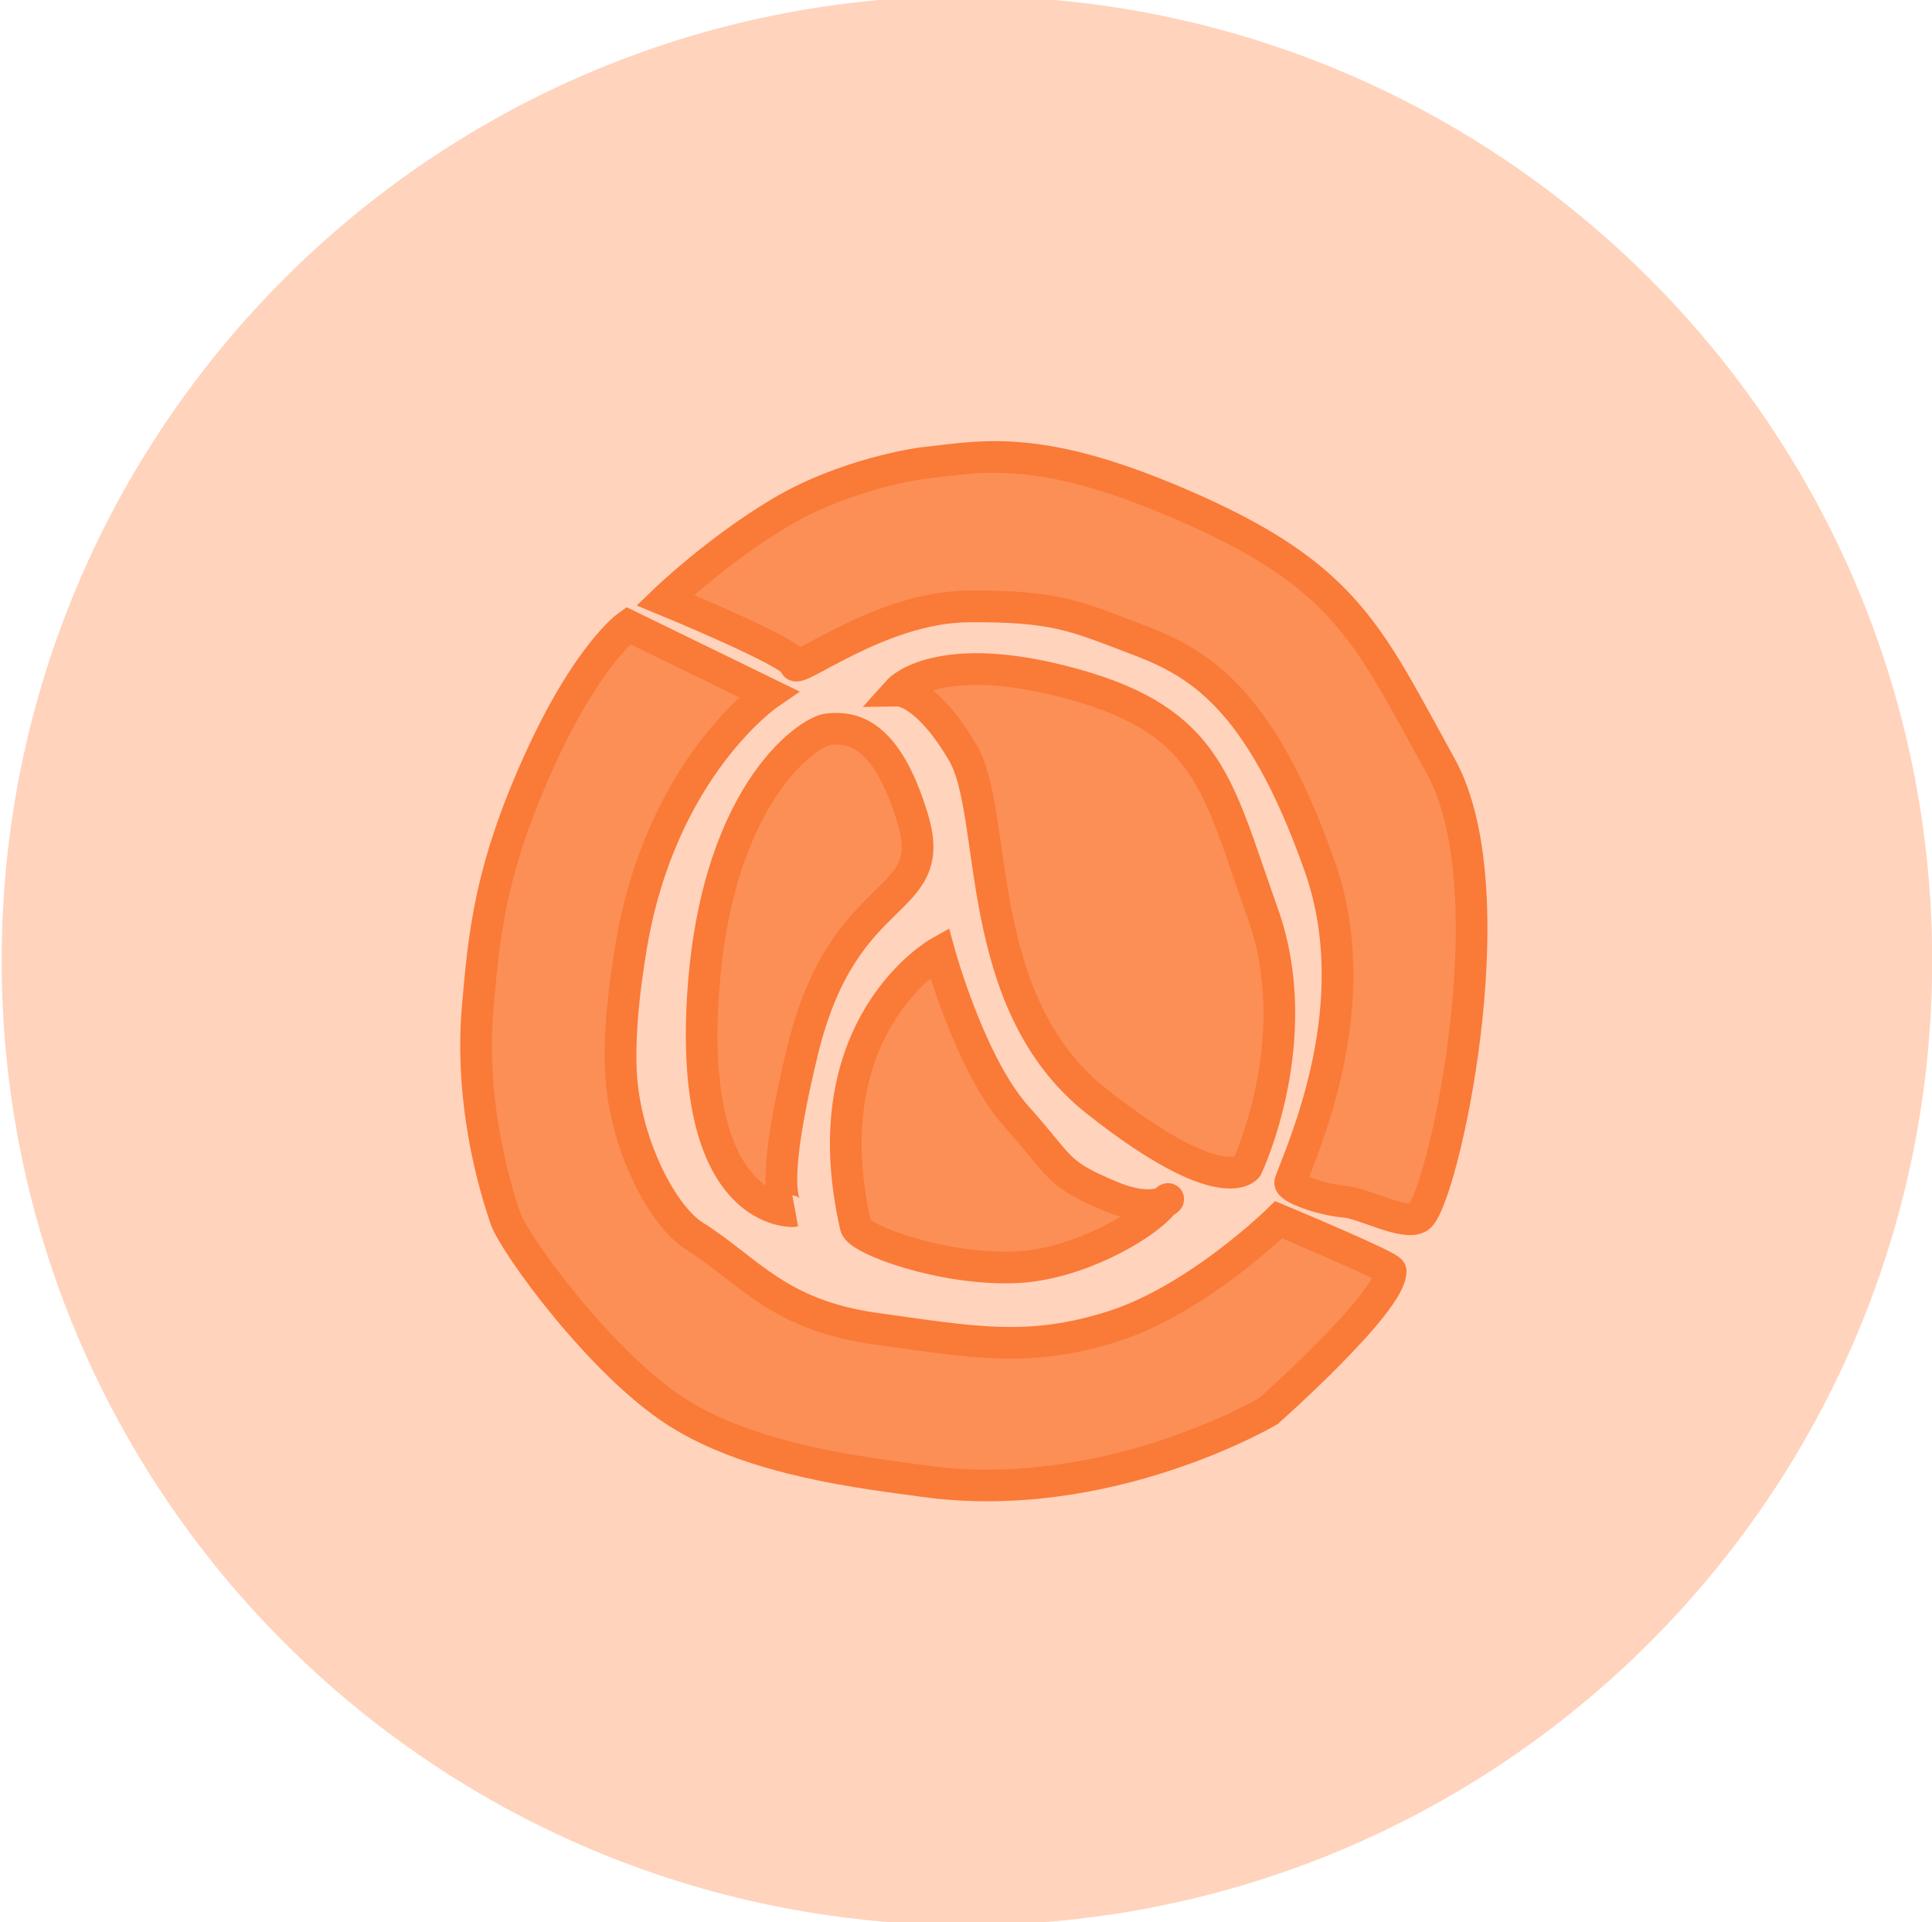
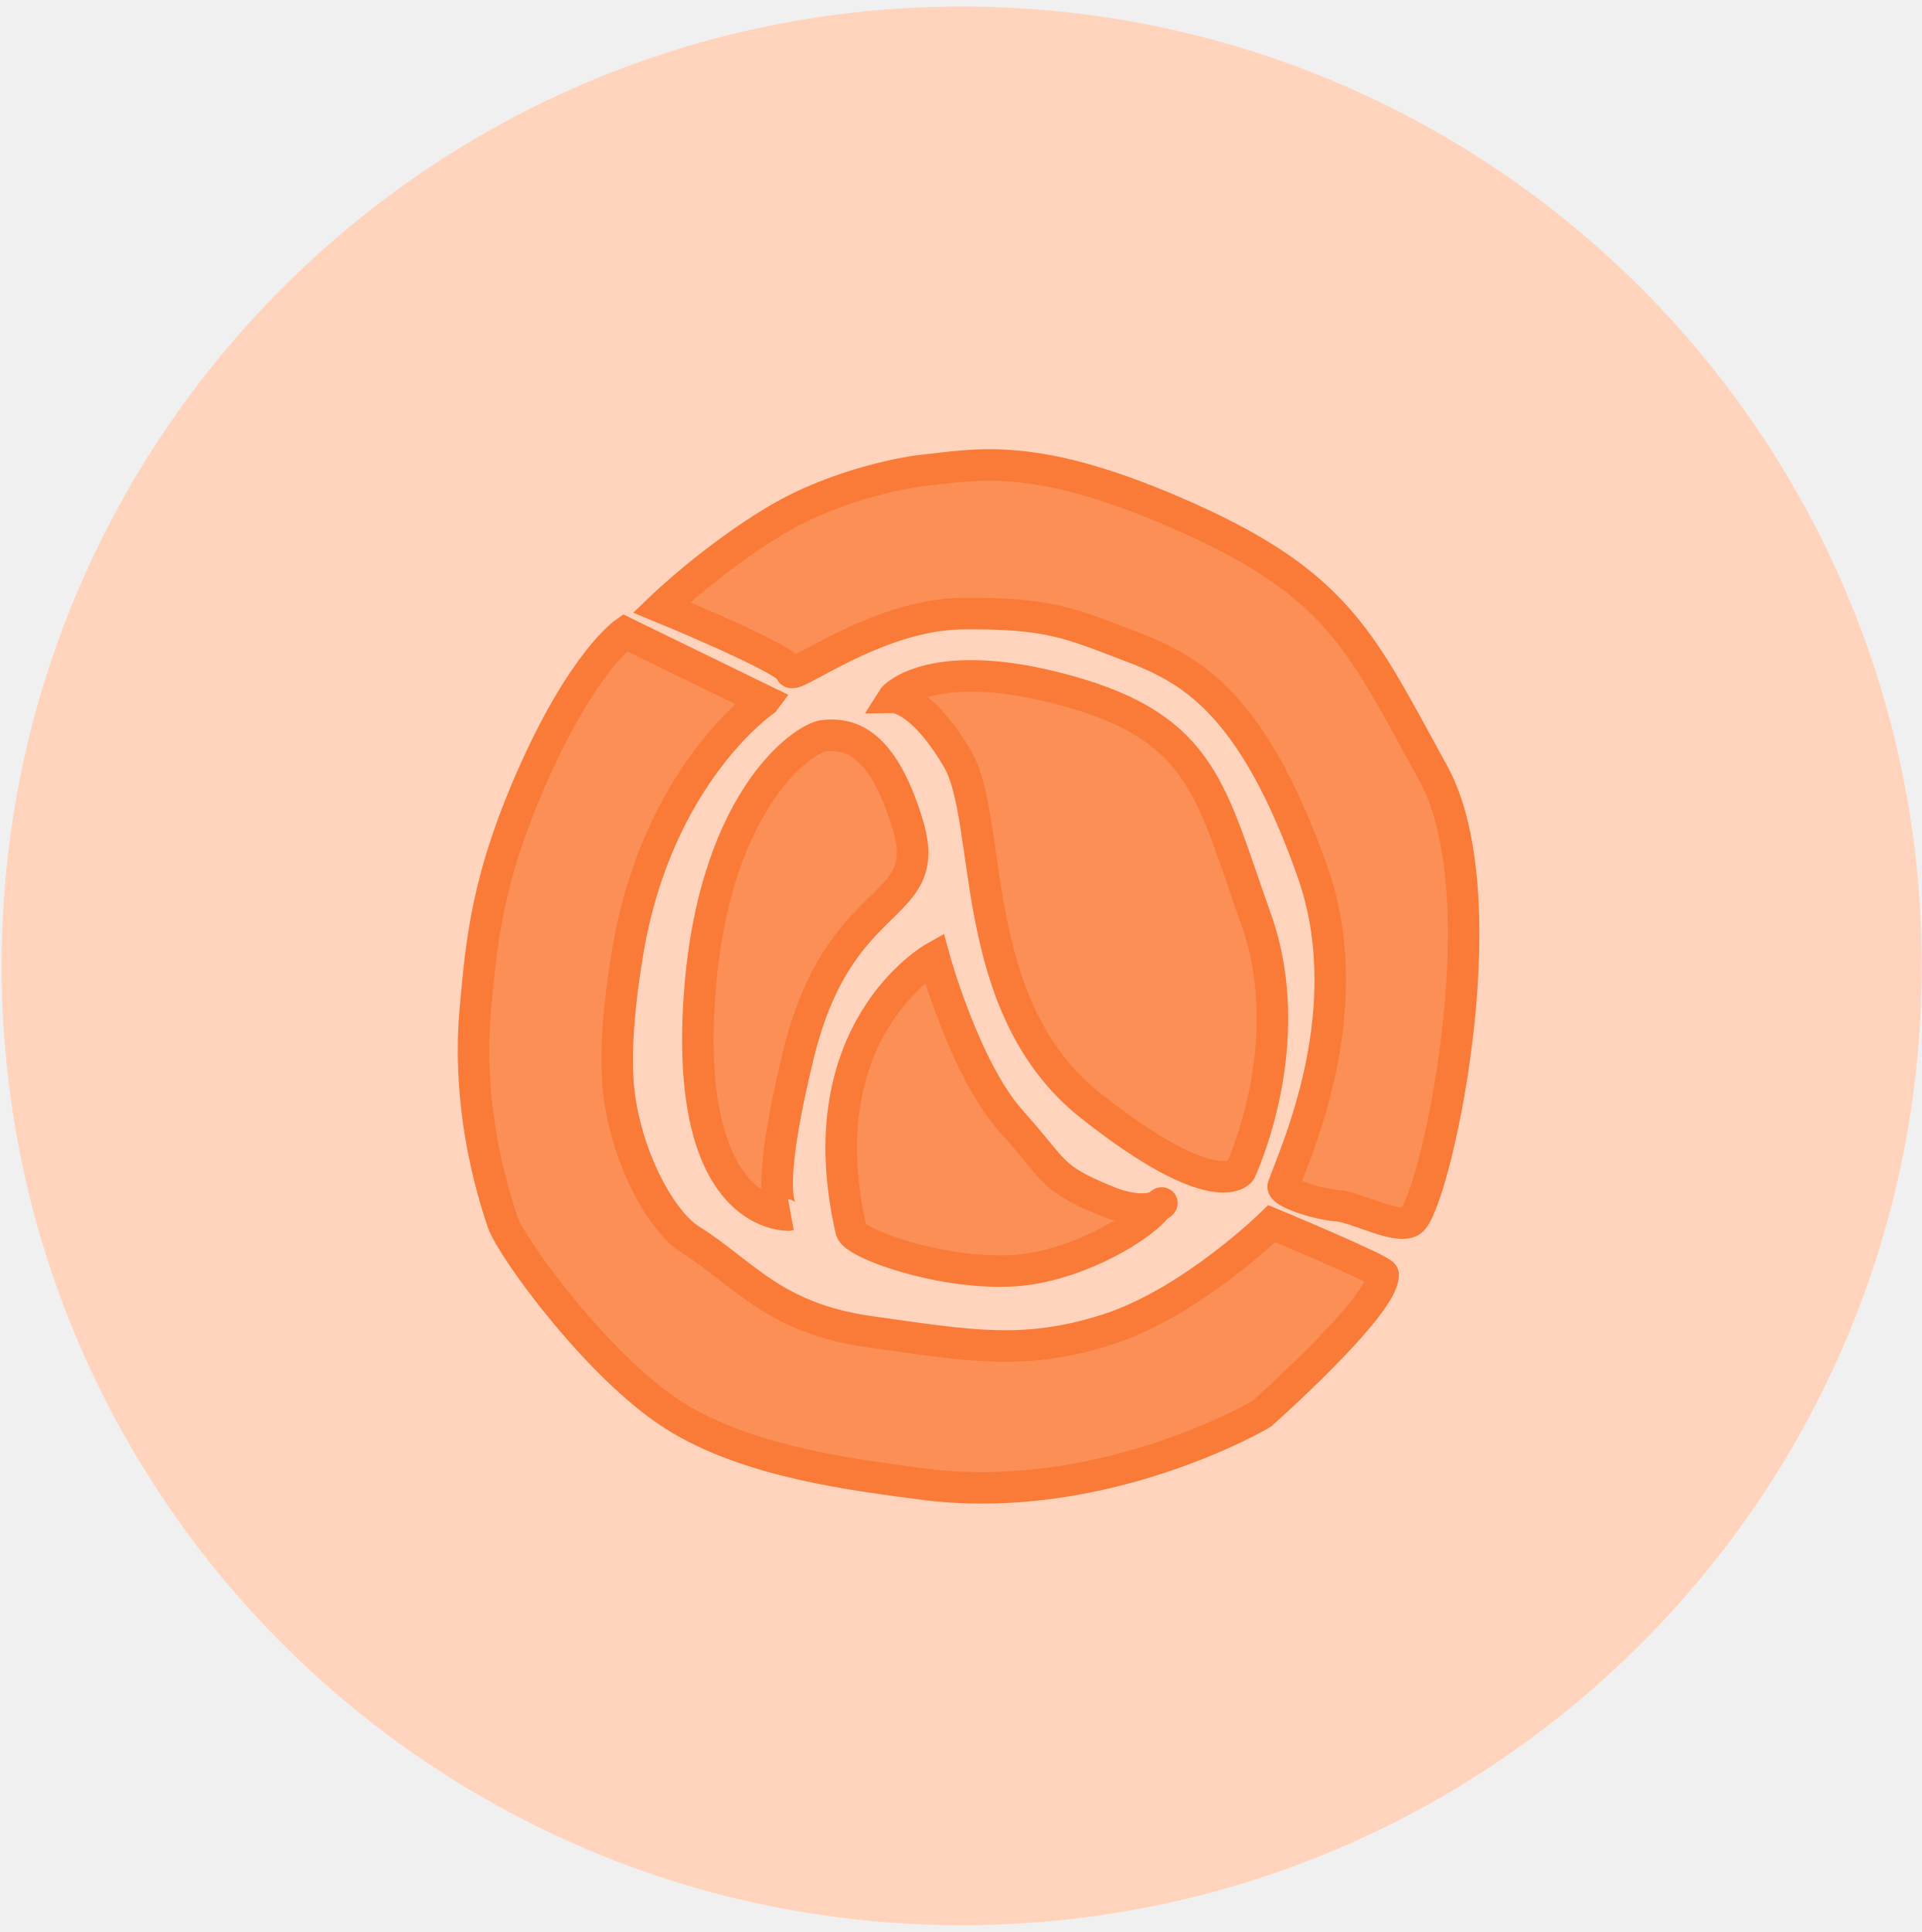
- <svg xmlns="http://www.w3.org/2000/svg" width="183px" height="182px" viewBox="0 0 183 182" version="1.1">
-   <defs />
-   <g id="Page-1" stroke="none" stroke-width="1" fill="none" fill-rule="evenodd">
-     <g id="Upcase---Explore" transform="translate(-100, -1879)">
-       <rect id="Rectangle-352" fill="#FFFFFF" x="-11" y="8" width="1140" height="2811" />
-       <g id="grid" transform="translate(99, 889)" />
-       <g id="Topics" transform="translate(92, 857)">
-         <g id="Clojure" transform="translate(8, 1022)">
-           <g>
-             <path d="M91.586,182.351 C142.081,182.351 183.015,141.446 183.015,90.988 C183.015,40.53 142.081,-0.375 91.586,-0.375 C41.091,-0.375 0.158,40.53 0.158,90.988 C0.158,141.446 41.091,182.351 91.586,182.351 Z" id="Oval-220" fill="#FFD3BC" />
-             <path d="M72.787,65.731 L59.5,59.254 C59.5,59.254 55.643,61.951 51.006,72.227 C46.369,82.504 45.847,88.61 45.254,95.347 C44.603,102.755 46.03,109.976 47.876,115.401 C48.696,117.811 56.914,129.17 64.144,133.771 C71.373,138.373 81.955,139.524 87.534,140.294 C104.872,142.687 120.134,133.664 120.134,133.664 C120.134,133.664 131.795,123.347 131.723,120.385 C131.713,119.955 121.113,115.535 121.113,115.535 C121.113,115.535 113.429,123.081 105.445,125.624 C97.461,128.167 92.22,127.138 82.925,125.846 C73.63,124.553 70.833,120.239 65.779,117.079 C63.128,115.422 59.989,109.957 59.035,103.761 C58.394,99.602 59.078,93.824 59.79,89.6 C62.642,72.683 72.787,65.731 72.787,65.731 Z" id="Path-98" stroke="#FA7A37" stroke-width="3" fill="#FC8F56" />
-             <path d="M87.377,43.866 C86.861,43.921 79.961,44.947 73.946,48.524 C67.931,52.101 63.009,56.839 63.009,56.839 C63.009,56.839 75.309,61.9 75.309,62.938 C75.309,63.975 83.332,57.531 91.642,57.443 C99.953,57.354 101.941,58.382 107.597,60.522 C113.252,62.662 119.257,65.736 125.005,82.048 C129.591,95.059 123.515,108.415 122.212,111.97 C122.025,112.479 125.089,113.636 127.42,113.835 C129.218,113.988 133.059,116.133 134.379,115.295 C136.543,113.92 143.166,84.682 136.471,72.58 C129.775,60.477 127.69,54.837 113.122,48.318 C98.555,41.798 93.138,43.251 87.377,43.866 Z" id="Path-99" stroke="#FA7A37" stroke-width="3" fill="#FC8F56" />
-             <path d="M78.481,69.064 C80.49,68.884 83.909,69.047 86.466,77.579 C89.022,86.112 79.959,83.336 76.024,99.504 C72.09,115.673 75.141,114.717 75.141,114.717 C75.141,114.717 65.597,115.289 66.527,95.374 C67.457,75.459 76.534,69.239 78.481,69.064 Z" id="Path-100" stroke="#FA7A37" stroke-width="3" fill="#FC8F56" />
-             <path d="M85.131,65.417 C85.131,65.417 87.724,65.386 91.186,71.279 C94.648,77.172 91.915,94.864 103.877,104.313 C115.838,113.763 118.117,110.549 118.117,110.549 C118.117,110.549 123.875,98.439 119.605,86.495 C115.335,74.551 114.657,68.421 101.772,64.829 C88.888,61.237 85.131,65.417 85.131,65.417 Z" id="Path-101" stroke="#FA7A37" stroke-width="3" fill="#FC8F56" />
-             <path d="M105.246,113.331 C99.959,111.123 100.68,110.676 96.273,105.743 C91.866,100.81 88.964,90.203 88.964,90.203 C88.964,90.203 76.674,97.096 81.058,116.173 C81.339,117.395 89.25,120.323 96.206,120.035 C101.944,119.798 108.216,116.219 110.039,114.098 C111.504,112.393 110.534,115.538 105.246,113.331 Z" id="Path-102" stroke="#FA7A37" stroke-width="3" fill="#FC8F56" />
-           </g>
-         </g>
-       </g>
+ <svg xmlns="http://www.w3.org/2000/svg" width="183" height="184" viewBox="0 0 183 184">
+   <g fill="none" fill-rule="evenodd">
+     <g>
+       <path d="M91.586 183.35c50.495 0 91.43-40.904 91.43-91.362 0-50.458-40.935-91.363-91.43-91.363C41.09.625.158 41.53.158 91.988S41.09 183.35 91.586 183.35z" fill="#FFD3BC" />
+       <path d="M72.787 66.73L59.5 60.255s-3.857 2.697-8.494 12.973c-4.637 10.277-5.16 16.383-5.752 23.12-.65 7.408.776 14.63 2.622 20.054.82 2.41 9.038 13.77 16.268 18.37 7.23 4.603 17.81 5.754 23.39 6.524 17.338 2.393 32.6-6.63 32.6-6.63s11.66-10.317 11.59-13.28c-.01-.43-10.61-4.85-10.61-4.85s-7.685 7.547-15.67 10.09c-7.983 2.543-13.224 1.514-22.52.222-9.294-1.293-12.09-5.607-17.145-8.767-2.652-1.658-5.79-7.123-6.745-13.32-.64-4.158.043-9.936.755-14.16 2.852-16.917 12.997-23.87 12.997-23.87z" stroke="#FA7A37" stroke-width="3" fill="#FC8F56" />
+       <path d="M87.377 44.866c-.516.055-7.416 1.08-13.43 4.658C67.93 53.1 63.008 57.84 63.008 57.84s12.3 5.06 12.3 6.098c0 1.037 8.022-5.407 16.332-5.495 8.31-.09 10.3.94 15.955 3.08 5.655 2.14 11.66 5.213 17.408 21.525 4.586 13.01-1.49 26.367-2.793 29.922-.187.51 2.877 1.666 5.208 1.865 1.798.153 5.64 2.298 6.96 1.46 2.163-1.375 8.786-30.613 2.09-42.715-6.695-12.103-8.78-17.743-23.348-24.262-14.567-6.52-19.984-5.067-25.745-4.452z" stroke="#FA7A37" stroke-width="3" fill="#FC8F56" />
+       <path d="M78.48 70.064c2.01-.18 5.43-.017 7.986 8.515s-6.507 5.756-10.442 21.924c-3.934 16.17-.883 15.213-.883 15.213s-9.543.572-8.613-19.343c.93-19.915 10.007-26.135 11.954-26.31z" stroke="#FA7A37" stroke-width="3" fill="#FC8F56" />
+       <path d="M85.13 66.417s2.594-.03 6.056 5.862.73 23.584 12.69 33.033c11.962 9.45 14.24 6.236 14.24 6.236s5.76-12.11 1.49-24.055c-4.27-11.944-4.95-18.074-17.834-21.666-12.884-3.593-16.64.587-16.64.587z" stroke="#FA7A37" stroke-width="3" fill="#FC8F56" />
+       <path d="M105.246 114.33c-5.287-2.207-4.566-2.654-8.973-7.587-4.407-4.933-7.31-15.54-7.31-15.54s-12.29 6.893-7.905 25.97c.28 1.222 8.192 4.15 15.148 3.862 5.738-.237 12.01-3.816 13.833-5.937 1.464-1.705.494 1.44-4.794-.767z" stroke="#FA7A37" stroke-width="3" fill="#FC8F56" />
    </g>
  </g>
</svg>
